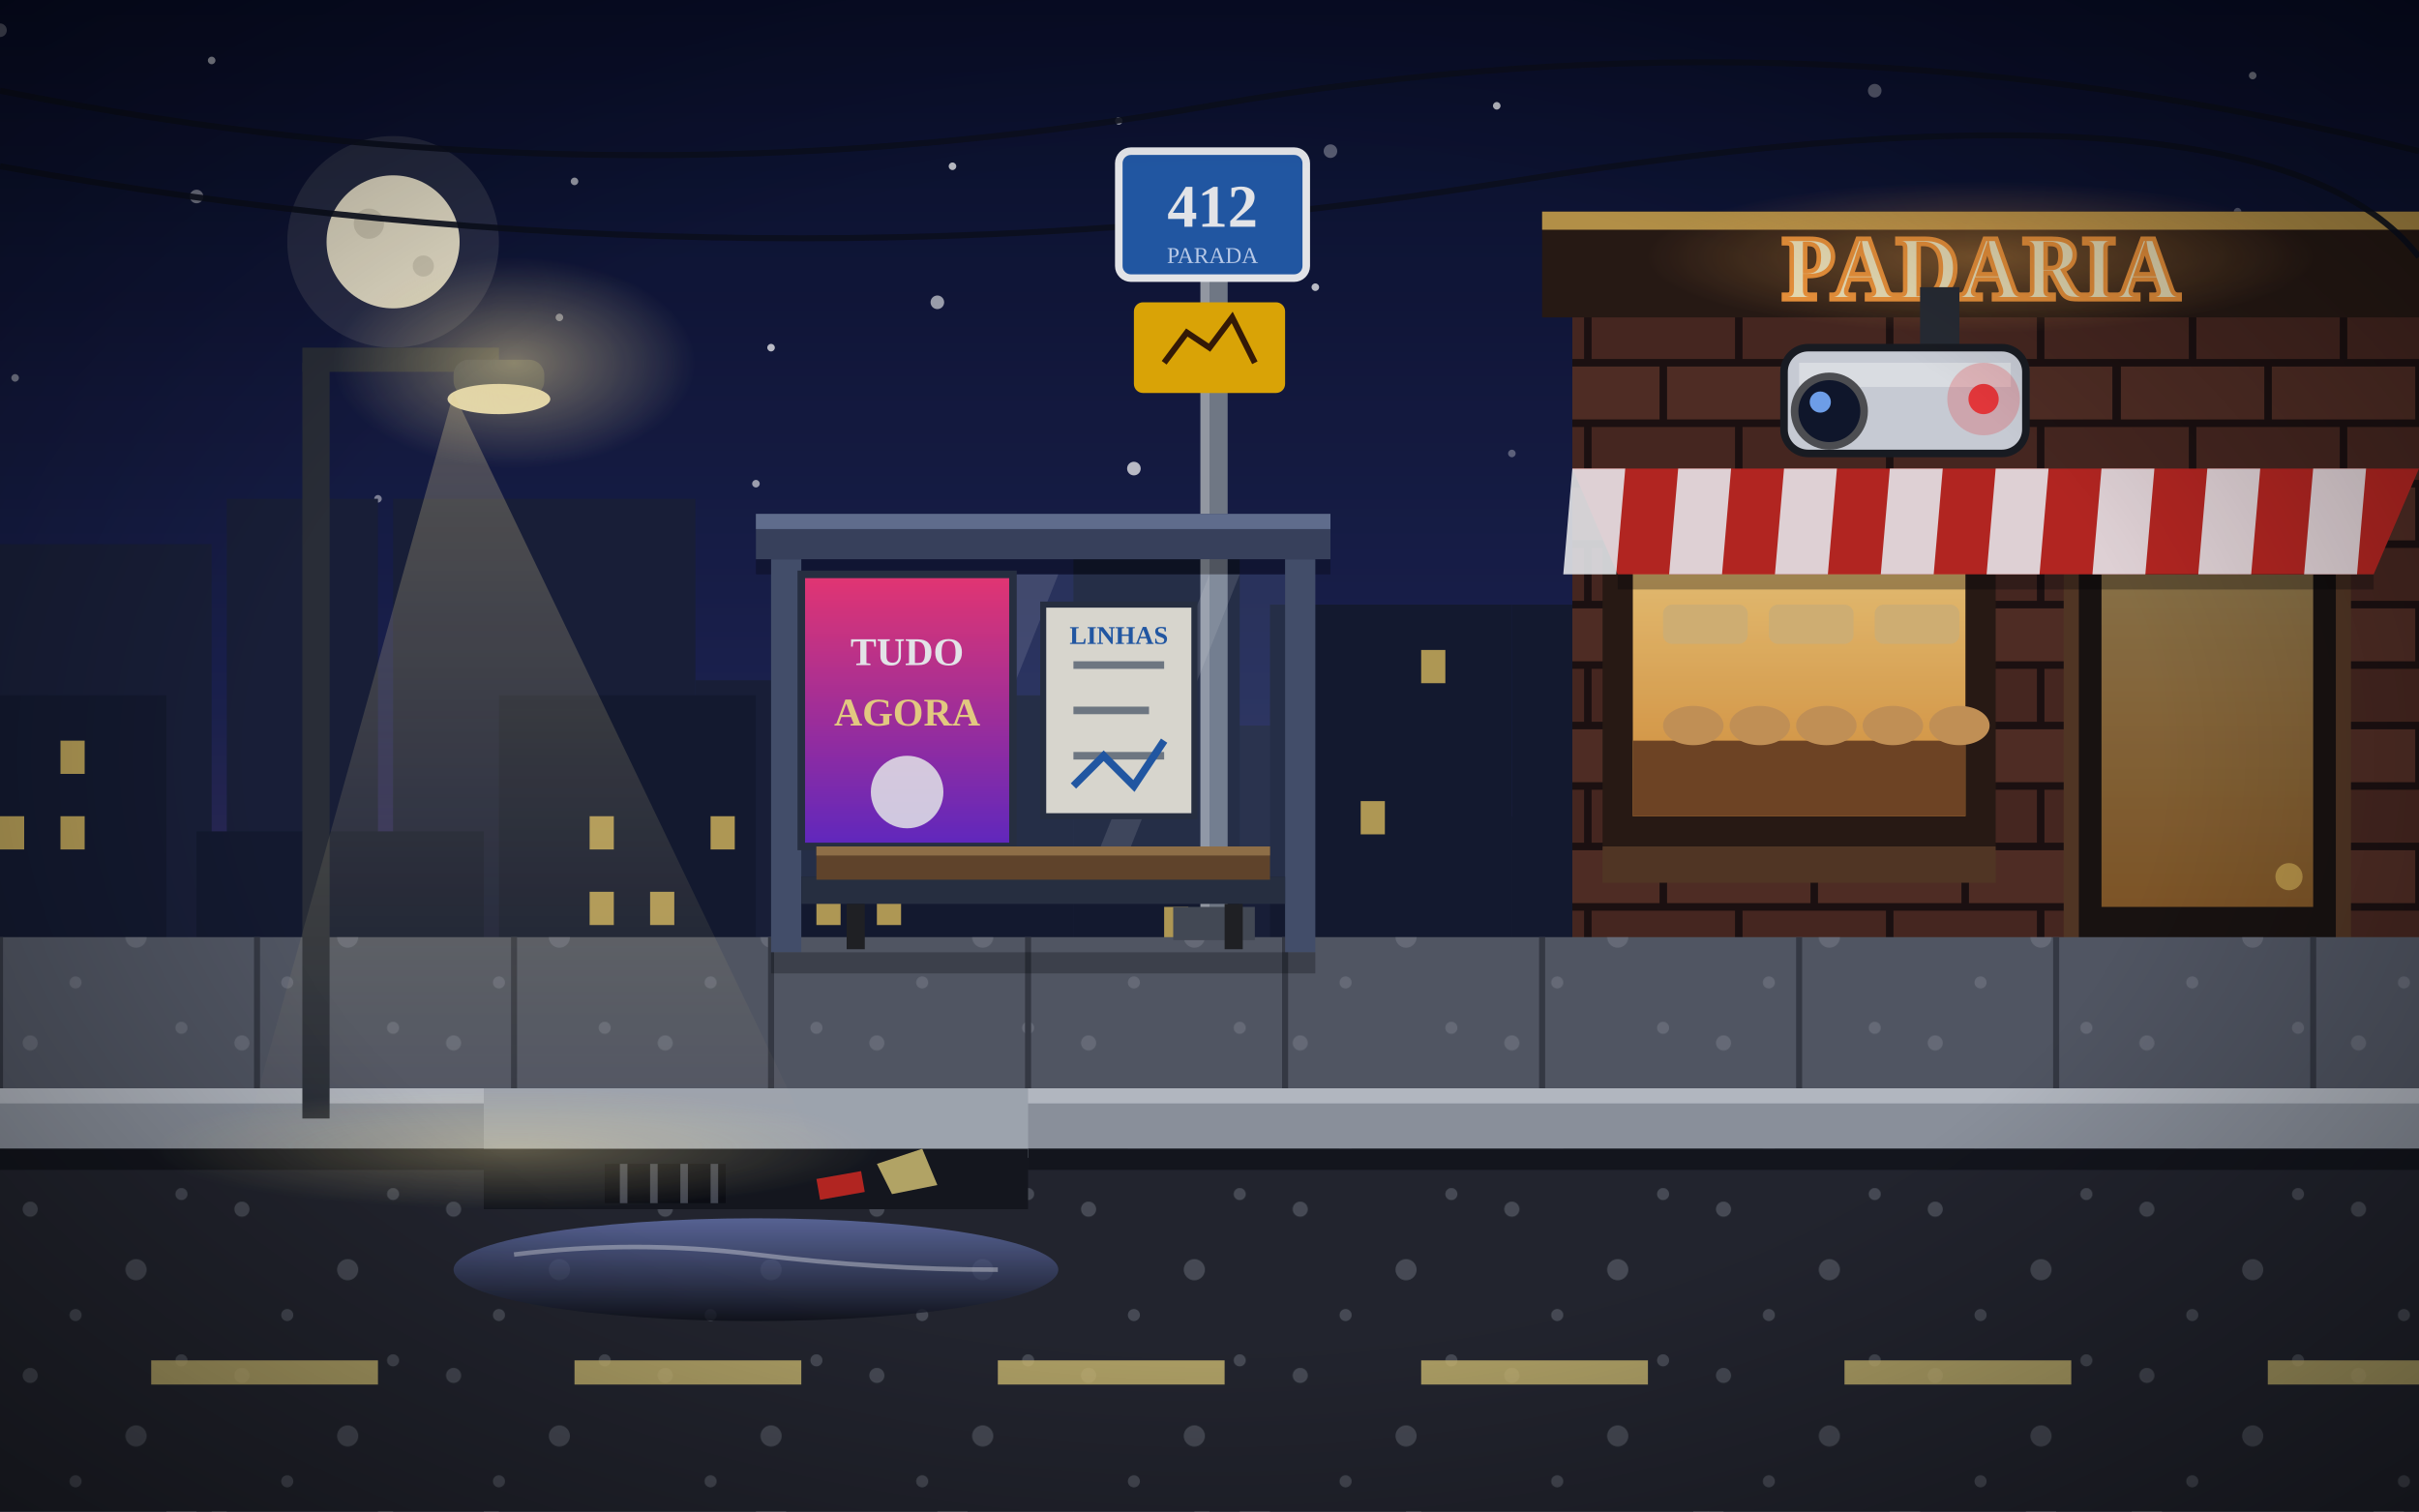
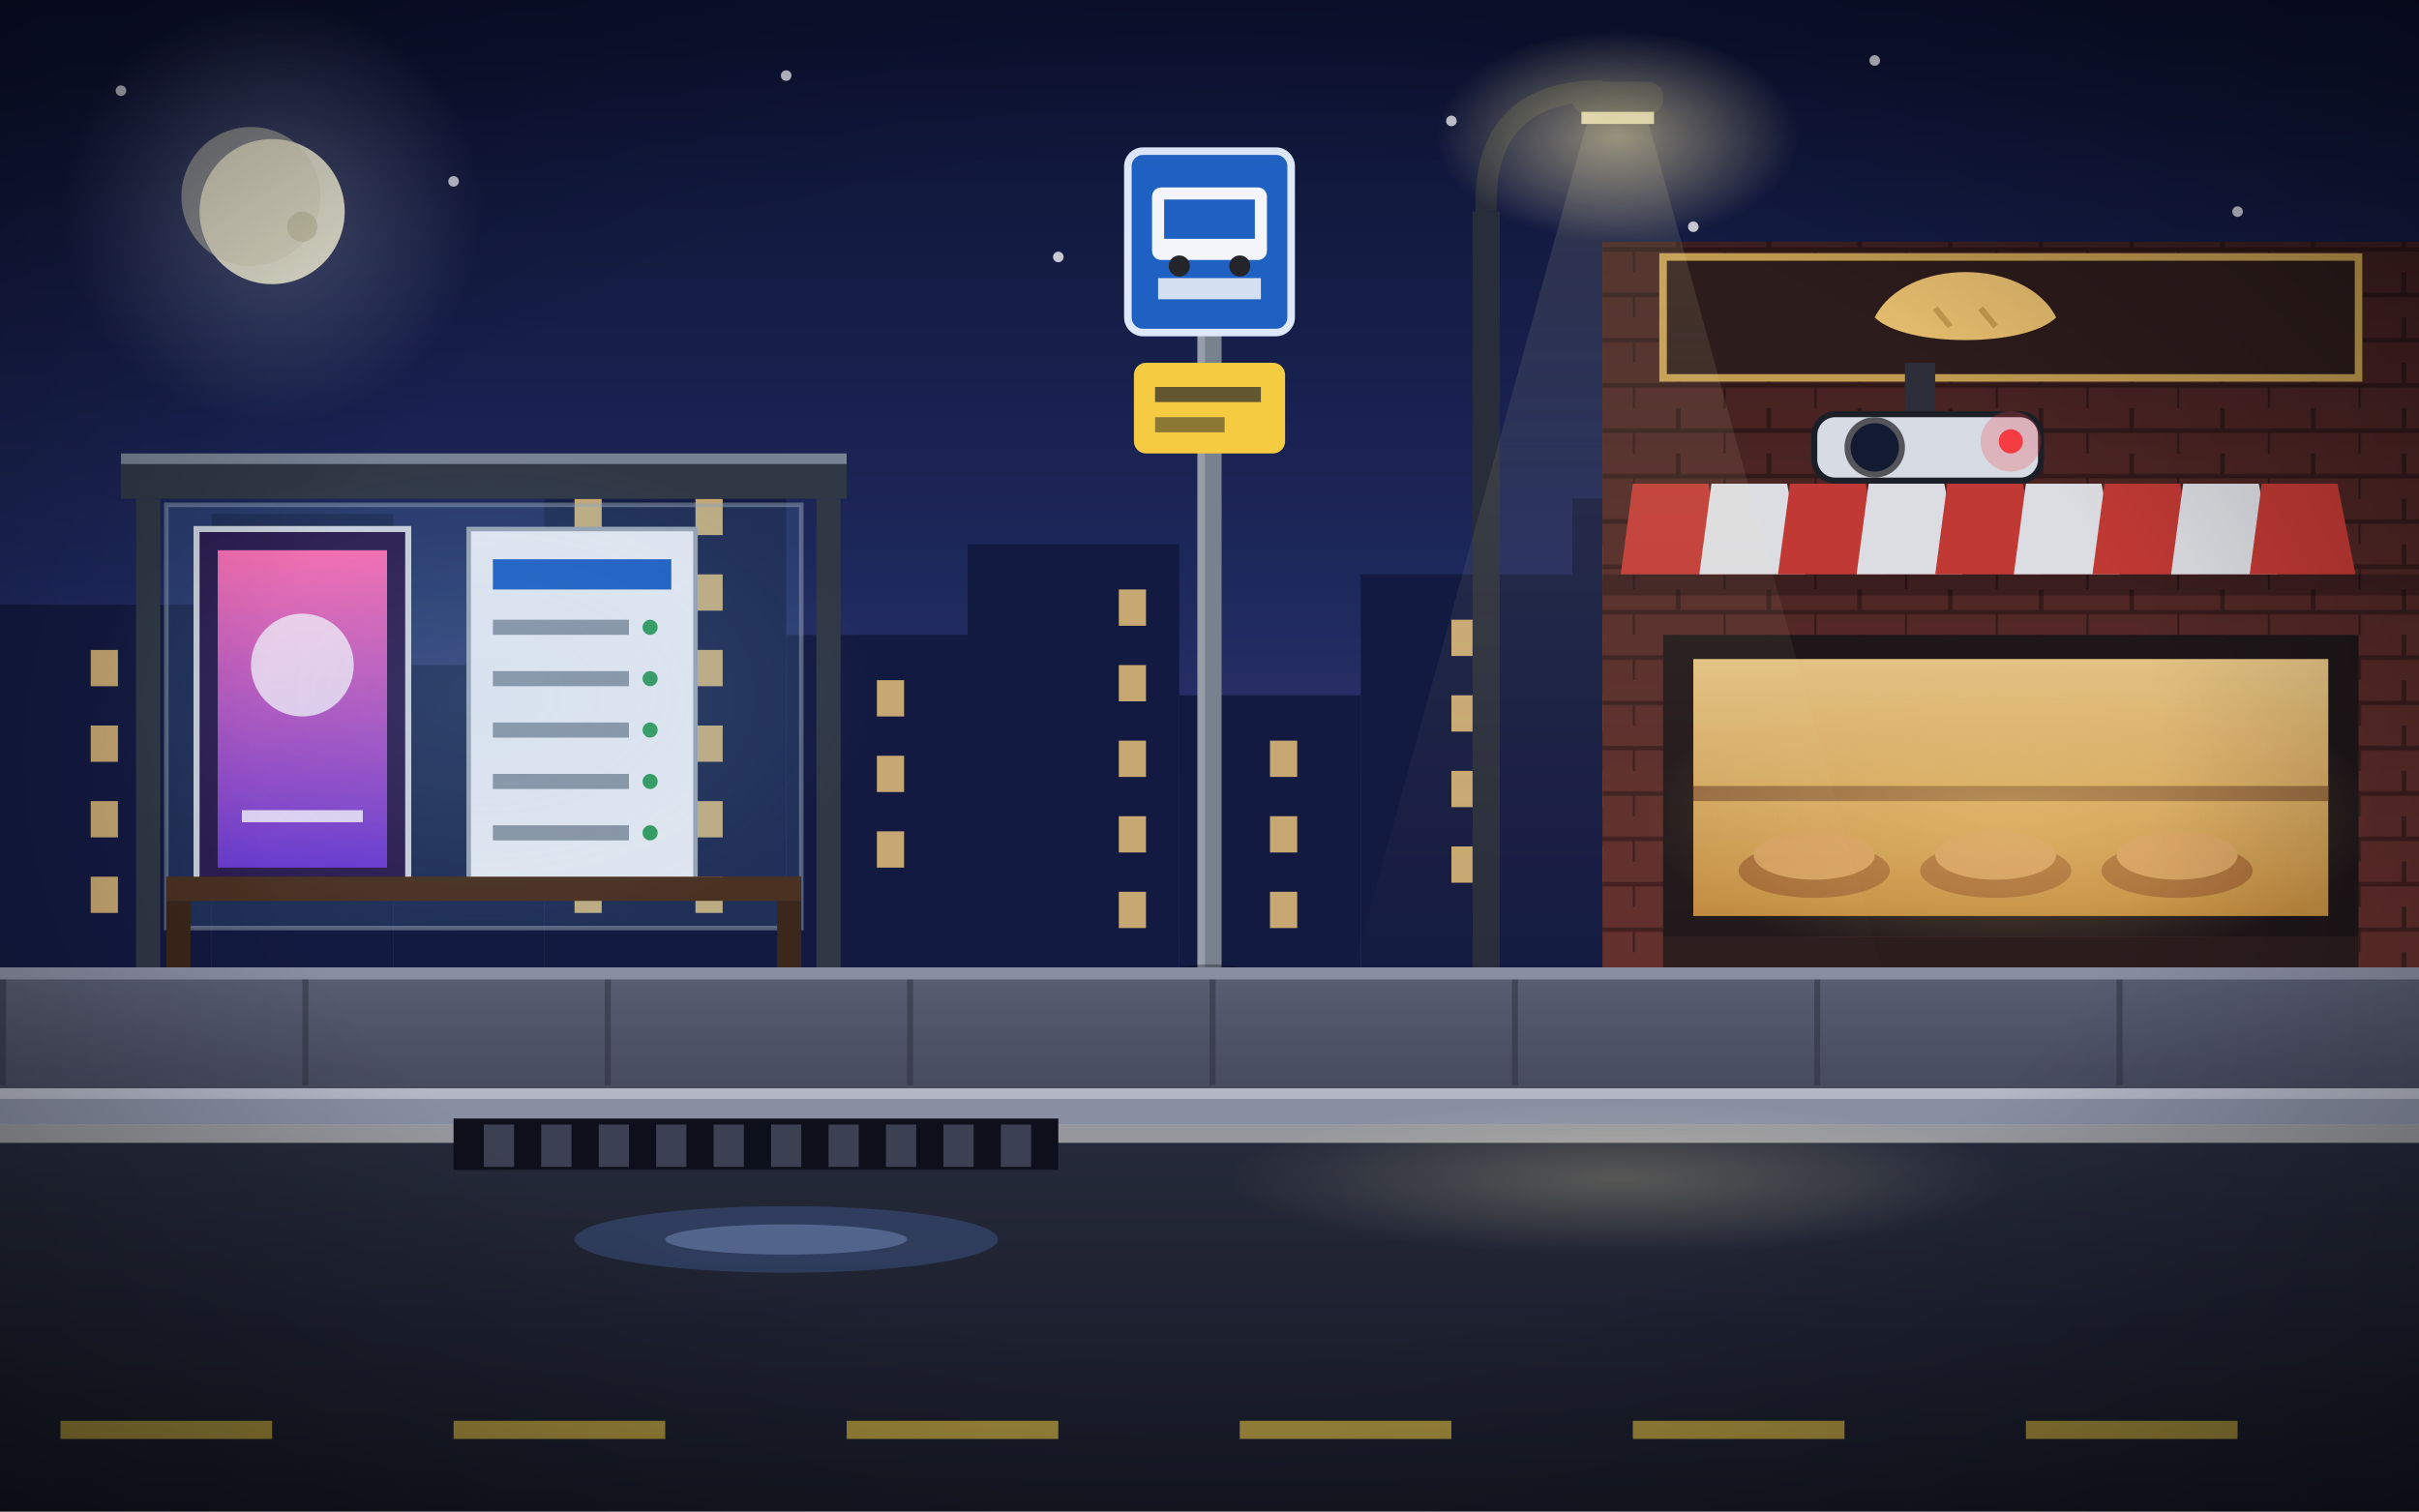
- <svg xmlns="http://www.w3.org/2000/svg" viewBox="0 0 160 100" preserveAspectRatio="xMidYMid slice" width="100%" height="100%">
+ <svg xmlns="http://www.w3.org/2000/svg" viewBox="0 0 160 100" preserveAspectRatio="xMidYMid slice" width="1920" height="1200">
  <defs>
-     <radialGradient id="vgl8" cx="0.5" cy="0.5" r="0.78">
+     <linearGradient id="pon1" x1="0" y1="0" x2="0" y2="1">
+       <stop offset="0" stop-color="#080d28" stop-opacity="1" />
+       <stop offset="0.6" stop-color="#1b2557" stop-opacity="1" />
+       <stop offset="1" stop-color="#3a3c78" stop-opacity="1" />
+     </linearGradient>
+     <radialGradient id="pon2" cx="0.5" cy="0.5" r="0.5">
+       <stop offset="0" stop-color="#dfe8ff" stop-opacity="0.3" />
+       <stop offset="1" stop-color="#dfe8ff" stop-opacity="0" />
+     </radialGradient>
+     <pattern id="pon3" width="6" height="3" patternUnits="userSpaceOnUse">
+       <rect width="6" height="3" fill="#6b2f26" />
+       <path d="M0 1.5H6M3 0V1.5M0 1.5V3" stroke="#3d1a14" stroke-width=".3" />
+     </pattern>
+     <linearGradient id="pon4" x1="0" y1="0" x2="0" y2="1">
+       <stop offset="0" stop-color="#000" stop-opacity="0.4" />
+       <stop offset="1" stop-color="#000" stop-opacity="0" />
+     </linearGradient>
+     <linearGradient id="pon5" x1="0" y1="0" x2="0" y2="1">
+       <stop offset="0" stop-color="#ffd98a" stop-opacity="1" />
+       <stop offset="1" stop-color="#d89a3c" stop-opacity="1" />
+     </linearGradient>
+     <radialGradient id="pon6" cx="0.5" cy="0.5" r="0.5">
+       <stop offset="0" stop-color="#ffd27a" stop-opacity="0.4" />
+       <stop offset="1" stop-color="#ffd27a" stop-opacity="0" />
+     </radialGradient>
+     <linearGradient id="pon7" x1="0" y1="0" x2="0" y2="1">
+       <stop offset="0" stop-color="#ff6fb0" stop-opacity="1" />
+       <stop offset="1" stop-color="#6a3ad0" stop-opacity="1" />
+     </linearGradient>
+     <radialGradient id="pon8" cx="0.5" cy="0.5" r="0.5">
+       <stop offset="0" stop-color="#a8d8ff" stop-opacity="0.12" />
+       <stop offset="1" stop-color="#a8d8ff" stop-opacity="0" />
+     </radialGradient>
+     <radialGradient id="pon9" cx="0.5" cy="0.5" r="0.5">
+       <stop offset="0" stop-color="#fff0b0" stop-opacity="0.6" />
+       <stop offset="1" stop-color="#fff0b0" stop-opacity="0" />
+     </radialGradient>
+     <linearGradient id="pon10" x1="0" y1="0" x2="0" y2="1">
+       <stop offset="0" stop-color="#fff0b0" stop-opacity="0.14" />
+       <stop offset="1" stop-color="#fff0b0" stop-opacity="0" />
+     </linearGradient>
+     <linearGradient id="pon11" x1="0" y1="0" x2="0" y2="1">
+       <stop offset="0" stop-color="#5b6070" stop-opacity="1" />
+       <stop offset="1" stop-color="#464a5a" stop-opacity="1" />
+     </linearGradient>
+     <linearGradient id="pon12" x1="0" y1="0" x2="0" y2="1">
+       <stop offset="0" stop-color="#232733" stop-opacity="1" />
+       <stop offset="1" stop-color="#12141c" stop-opacity="1" />
+     </linearGradient>
+     <radialGradient id="pon13" cx="0.5" cy="0.5" r="0.5">
+       <stop offset="0" stop-color="#fff0b0" stop-opacity="0.25" />
+       <stop offset="1" stop-color="#fff0b0" stop-opacity="0" />
+     </radialGradient>
+     <radialGradient id="pon14" cx="0.5" cy="0.5" r="0.78">
      <stop offset="0.5" stop-color="#000" stop-opacity="0" />
      <stop offset="1" stop-color="#000" stop-opacity="0.55" />
    </radialGradient>
-     <linearGradient id="skl8" x1="0" y1="0" x2="0" y2="1">
-       <stop offset="0" stop-color="#080d26" />
-       <stop offset="0.6" stop-color="#1c2250" />
-       <stop offset="1" stop-color="#4a3a66" />
-     </linearGradient>
-     <pattern id="brpl8" width="10" height="8" patternUnits="userSpaceOnUse">
-       <rect width="10" height="8" fill="#241410" />
-       <rect x=".25" y=".25" width="9.5" height="3.5" fill="#6a3a2a" />
-       <rect x="-4.75" y="4.25" width="9.5" height="3.5" fill="#5e3224" />
-       <rect x="5.25" y="4.25" width="9.5" height="3.5" fill="#5e3224" />
-     </pattern>
-     <pattern id="spl8" width="14" height="11" patternUnits="userSpaceOnUse">
-       <circle cx="2" cy="3" r=".5" fill="#9aa0aa" opacity="0.35" />
-       <circle cx="9" cy="7" r=".7" fill="#9aa0aa" opacity="0.35" />
-       <circle cx="12" cy="2" r=".4" fill="#9aa0aa" opacity="0.35" />
-       <circle cx="5" cy="10" r=".4" fill="#9aa0aa" opacity="0.35" />
-     </pattern>
-     <linearGradient id="vdl8" x1="0" y1="0" x2="0" y2="1">
-       <stop offset="0" stop-color="#ffd27a" />
-       <stop offset="1" stop-color="#e89a3a" />
-     </linearGradient>
-     <radialGradient id="ndl8" cx="0.5" cy="0.5" r="0.5">
-       <stop offset="0" stop-color="#ffb050" stop-opacity="0.45" />
-       <stop offset="1" stop-color="#ffb050" stop-opacity="0" />
-     </radialGradient>
-     <radialGradient id="lgl8" cx="0.5" cy="0.5" r="0.5">
-       <stop offset="0" stop-color="#ffe9a0" stop-opacity="0.5" />
-       <stop offset="1" stop-color="#ffe9a0" stop-opacity="0" />
-     </radialGradient>
-     <linearGradient id="lcl8" x1="0" y1="0" x2="0" y2="1">
-       <stop offset="0" stop-color="#ffe9a0" stop-opacity="0.3" />
-       <stop offset="1" stop-color="#ffe9a0" stop-opacity="0" />
-     </linearGradient>
-     <linearGradient id="adl8" x1="0" y1="0" x2="0" y2="1">
-       <stop offset="0" stop-color="#ff3a7a" />
-       <stop offset="1" stop-color="#6a2ad0" />
-     </linearGradient>
-     <linearGradient id="pdl8" x1="0" y1="0" x2="0" y2="1">
-       <stop offset="0" stop-color="#7a8ad0" stop-opacity="0.7" />
-       <stop offset="1" stop-color="#0c0e14" stop-opacity="0.8" />
-     </linearGradient>
  </defs>
-   <rect x="0" y="0" width="160" height="76" fill="url(#skl8)" />
-   <circle cx="0" cy="2" r="0.45" fill="#fff" opacity="0.35" />
-   <circle cx="37" cy="21" r="0.25" fill="#fff" opacity="0.5" />
-   <circle cx="74" cy="8" r="0.25" fill="#fff" opacity="0.65" />
-   <circle cx="111" cy="27" r="0.45" fill="#fff" opacity="0.8" />
-   <circle cx="148" cy="14" r="0.25" fill="#fff" opacity="0.35" />
-   <circle cx="25" cy="33" r="0.25" fill="#fff" opacity="0.5" />
-   <circle cx="62" cy="20" r="0.45" fill="#fff" opacity="0.65" />
-   <circle cx="99" cy="7" r="0.25" fill="#fff" opacity="0.8" />
-   <circle cx="136" cy="26" r="0.25" fill="#fff" opacity="0.35" />
-   <circle cx="13" cy="13" r="0.45" fill="#fff" opacity="0.5" />
-   <circle cx="50" cy="32" r="0.25" fill="#fff" opacity="0.65" />
-   <circle cx="87" cy="19" r="0.25" fill="#fff" opacity="0.8" />
-   <circle cx="124" cy="6" r="0.45" fill="#fff" opacity="0.35" />
-   <circle cx="1" cy="25" r="0.25" fill="#fff" opacity="0.5" />
-   <circle cx="38" cy="12" r="0.25" fill="#fff" opacity="0.65" />
-   <circle cx="75" cy="31" r="0.45" fill="#fff" opacity="0.8" />
-   <circle cx="112" cy="18" r="0.25" fill="#fff" opacity="0.35" />
-   <circle cx="149" cy="5" r="0.25" fill="#fff" opacity="0.5" />
-   <circle cx="26" cy="24" r="0.45" fill="#fff" opacity="0.65" />
-   <circle cx="63" cy="11" r="0.25" fill="#fff" opacity="0.8" />
-   <circle cx="100" cy="30" r="0.25" fill="#fff" opacity="0.35" />
-   <circle cx="137" cy="17" r="0.45" fill="#fff" opacity="0.5" />
-   <circle cx="14" cy="4" r="0.25" fill="#fff" opacity="0.65" />
-   <circle cx="51" cy="23" r="0.25" fill="#fff" opacity="0.8" />
-   <circle cx="88" cy="10" r="0.45" fill="#fff" opacity="0.35" />
-   <circle cx="125" cy="29" r="0.25" fill="#fff" opacity="0.5" />
-   <circle cx="26" cy="16" r="7" fill="#fff6d8" opacity=".12" />
-   <circle cx="26" cy="16" r="4.4" fill="#fff6d8" />
-   <circle cx="24.4" cy="14.8" r="1" fill="#e5dcc0" />
-   <circle cx="28" cy="17.6" r=".7" fill="#e5dcc0" />
-   <rect x="-2" y="36" width="16" height="70" fill="#1a2038" />
-   <rect x="15" y="33" width="10" height="73" fill="#1a2038" />
-   <rect x="26" y="33" width="20" height="73" fill="#1a2038" />
-   <rect x="46" y="45" width="16" height="61" fill="#1a2038" />
-   <rect x="64" y="48" width="15" height="58" fill="#1a2038" />
-   <rect x="80" y="48" width="13" height="58" fill="#1a2038" />
-   <rect x="94" y="54" width="19" height="52" fill="#1a2038" />
-   <rect x="114" y="51" width="11" height="55" fill="#1a2038" />
-   <rect x="127" y="39" width="14" height="67" fill="#1a2038" />
-   <rect x="143" y="39" width="11" height="67" fill="#1a2038" />
-   <rect x="154" y="48" width="14" height="58" fill="#1a2038" />
-   <rect x="-2" y="46" width="13" height="64" fill="#141a2e" />
-   <rect x="4" y="49" width="1.6" height="2.2" fill="#ffd866" opacity=".75" />
-   <rect x="0" y="54" width="1.6" height="2.2" fill="#ffd866" opacity=".75" />
-   <rect x="4" y="54" width="1.6" height="2.2" fill="#ffd866" opacity=".75" />
-   <rect x="0" y="64" width="1.6" height="2.2" fill="#ffd866" opacity=".75" />
-   <rect x="13" y="55" width="19" height="55" fill="#141a2e" />
-   <rect x="15" y="63" width="1.6" height="2.2" fill="#ffd866" opacity=".75" />
-   <rect x="23" y="63" width="1.6" height="2.2" fill="#ffd866" opacity=".75" />
-   <rect x="33" y="46" width="17" height="64" fill="#141a2e" />
-   <rect x="39" y="54" width="1.6" height="2.2" fill="#ffd866" opacity=".75" />
-   <rect x="47" y="54" width="1.6" height="2.2" fill="#ffd866" opacity=".75" />
-   <rect x="39" y="59" width="1.6" height="2.2" fill="#ffd866" opacity=".75" />
-   <rect x="43" y="59" width="1.6" height="2.2" fill="#ffd866" opacity=".75" />
-   <rect x="47" y="64" width="1.6" height="2.2" fill="#ffd866" opacity=".75" />
-   <rect x="52" y="46" width="19" height="64" fill="#141a2e" />
-   <rect x="54" y="49" width="1.6" height="2.2" fill="#ffd866" opacity=".75" />
-   <rect x="58" y="49" width="1.6" height="2.2" fill="#ffd866" opacity=".75" />
-   <rect x="62" y="49" width="1.6" height="2.2" fill="#ffd866" opacity=".75" />
-   <rect x="58" y="54" width="1.6" height="2.2" fill="#ffd866" opacity=".75" />
-   <rect x="62" y="54" width="1.6" height="2.2" fill="#ffd866" opacity=".75" />
-   <rect x="54" y="59" width="1.6" height="2.2" fill="#ffd866" opacity=".75" />
-   <rect x="58" y="59" width="1.6" height="2.2" fill="#ffd866" opacity=".75" />
-   <rect x="62" y="64" width="1.6" height="2.2" fill="#ffd866" opacity=".75" />
-   <rect x="71" y="37" width="11" height="73" fill="#141a2e" />
-   <rect x="73" y="40" width="1.6" height="2.2" fill="#ffd866" opacity=".75" />
-   <rect x="77" y="50" width="1.6" height="2.2" fill="#ffd866" opacity=".75" />
-   <rect x="77" y="60" width="1.6" height="2.2" fill="#ffd866" opacity=".75" />
-   <rect x="84" y="40" width="16" height="70" fill="#141a2e" />
-   <rect x="94" y="43" width="1.6" height="2.2" fill="#ffd866" opacity=".75" />
-   <rect x="90" y="53" width="1.6" height="2.2" fill="#ffd866" opacity=".75" />
-   <rect x="100" y="40" width="12" height="70" fill="#141a2e" />
-   <rect x="106" y="58" width="1.6" height="2.2" fill="#ffd866" opacity=".75" />
-   <rect x="102" y="63" width="1.6" height="2.2" fill="#ffd866" opacity=".75" />
-   <rect x="106" y="63" width="1.6" height="2.2" fill="#ffd866" opacity=".75" />
-   <rect x="113" y="40" width="21" height="70" fill="#141a2e" />
-   <rect x="123" y="43" width="1.6" height="2.2" fill="#ffd866" opacity=".75" />
-   <rect x="115" y="48" width="1.6" height="2.2" fill="#ffd866" opacity=".75" />
-   <rect x="131" y="48" width="1.6" height="2.2" fill="#ffd866" opacity=".75" />
-   <rect x="131" y="53" width="1.6" height="2.2" fill="#ffd866" opacity=".75" />
-   <rect x="119" y="58" width="1.6" height="2.2" fill="#ffd866" opacity=".75" />
-   <rect x="127" y="58" width="1.6" height="2.2" fill="#ffd866" opacity=".75" />
-   <rect x="136" y="43" width="21" height="67" fill="#141a2e" />
-   <rect x="146" y="51" width="1.6" height="2.2" fill="#ffd866" opacity=".75" />
-   <rect x="138" y="56" width="1.6" height="2.2" fill="#ffd866" opacity=".75" />
-   <rect x="154" y="56" width="1.6" height="2.2" fill="#ffd866" opacity=".75" />
-   <rect x="154" y="61" width="1.6" height="2.2" fill="#ffd866" opacity=".75" />
-   <rect x="142" y="66" width="1.6" height="2.2" fill="#ffd866" opacity=".75" />
-   <rect x="150" y="66" width="1.6" height="2.2" fill="#ffd866" opacity=".75" />
-   <rect x="159" y="40" width="10" height="70" fill="#141a2e" />
-   <rect x="165" y="48" width="1.6" height="2.2" fill="#ffd866" opacity=".75" />
-   <rect x="161" y="53" width="1.6" height="2.2" fill="#ffd866" opacity=".75" />
-   <rect x="165" y="53" width="1.6" height="2.2" fill="#ffd866" opacity=".75" />
-   <rect x="161" y="58" width="1.6" height="2.2" fill="#ffd866" opacity=".75" />
-   <rect x="165" y="63" width="1.6" height="2.2" fill="#ffd866" opacity=".75" />
-   <rect x="104" y="20" width="56" height="54" fill="url(#brpl8)" />
-   <rect x="104" y="20" width="56" height="54" fill="#000" opacity=".18" />
-   <rect x="102" y="14" width="58" height="7" fill="#2a1a10" />
-   <rect x="102" y="14" width="58" height="1.2" fill="#c9a04a" />
-   <ellipse cx="131" cy="17" rx="22" ry="5" fill="url(#ndl8)" />
-   <text x="131" y="19.8" font-size="5.6" text-anchor="middle" font-weight="900" fill="#fff0c0" font-family="Georgia,serif" stroke="#ff9d3a" stroke-width=".3">PADARIA</text>
-   <g transform="translate(118 22) scale(1)">
-     <rect x="9" y="-3" width="2.6" height="5" fill="#2a2d33" />
-     <rect x="0" y="1" width="16" height="7" rx="1.6" fill="#dfe3e8" stroke="#1a1c20" stroke-width=".5" />
-     <rect x="1" y="2" width="14" height="1.6" fill="#fff" opacity=".7" />
-     <circle cx="3" cy="5.2" r="2.3" fill="#10172a" stroke="#555" stroke-width=".5" />
-     <circle cx="2.4" cy="4.6" r=".7" fill="#7ab0ff" />
-     <circle cx="13.2" cy="4.4" r="1" fill="#ff3b3b" />
-     <circle cx="13.2" cy="4.4" r="2.4" fill="#ff3b3b" opacity=".25" />
-   </g>
-   <rect x="106" y="35" width="26" height="21" fill="#2b1a10" />
-   <rect x="108" y="37" width="22" height="17" fill="url(#vdl8)" />
-   <rect x="108" y="49" width="22" height="5" fill="#7a4a22" />
-   <ellipse cx="112" cy="48" rx="2" ry="1.3" fill="#d9a05a" />
-   <ellipse cx="116.4" cy="48" rx="2" ry="1.3" fill="#d9a05a" />
-   <ellipse cx="120.8" cy="48" rx="2" ry="1.3" fill="#d9a05a" />
-   <ellipse cx="125.2" cy="48" rx="2" ry="1.3" fill="#d9a05a" />
-   <ellipse cx="129.6" cy="48" rx="2" ry="1.3" fill="#d9a05a" />
-   <rect x="110" y="40" width="5.6" height="2.6" rx=".6" fill="#e8c27a" />
-   <rect x="117" y="40" width="5.6" height="2.6" rx=".6" fill="#e8c27a" />
-   <rect x="124" y="40" width="5.6" height="2.6" rx=".6" fill="#e8c27a" />
-   <rect x="106" y="56" width="26" height="2.4" fill="#5a3a22" />
-   <rect x="137" y="36" width="18" height="38" fill="#1a120c" />
-   <rect x="139" y="38" width="14" height="22" fill="url(#vdl8)" opacity=".55" />
-   <circle cx="151.4" cy="58" r=".9" fill="#c9a04a" />
-   <rect x="137" y="36" width="18" height="38" fill="none" stroke="#5a3a22" stroke-width="1" />
-   <path d="M104 31H160L157 38H107Z" fill="#c8281f" />
-   <path d="M104 31h3.5l-.6 7h-3.5z" fill="#fff" opacity=".9" />
-   <path d="M111 31h3.5l-.6 7h-3.5z" fill="#fff" opacity=".9" />
-   <path d="M118 31h3.5l-.6 7h-3.5z" fill="#fff" opacity=".9" />
-   <path d="M125 31h3.5l-.6 7h-3.5z" fill="#fff" opacity=".9" />
-   <path d="M132 31h3.5l-.6 7h-3.5z" fill="#fff" opacity=".9" />
-   <path d="M139 31h3.5l-.6 7h-3.5z" fill="#fff" opacity=".9" />
-   <path d="M146 31h3.5l-.6 7h-3.5z" fill="#fff" opacity=".9" />
-   <path d="M153 31h3.5l-.6 7h-3.5z" fill="#fff" opacity=".9" />
-   <rect x="107" y="38" width="50" height="1" fill="#000" opacity=".3" />
-   <rect x="104" y="72" width="56" height="4" fill="#6a6f76" />
-   <path d="M0 6Q40 14 80 7T160 10M0 11Q50 20 100 12T160 17" stroke="#0b0e1a" stroke-width=".4" fill="none" opacity=".9" />
-   <rect x="0" y="62" width="160" height="12" fill="#5a5e68" />
-   <rect x="0" y="62" width="160" height="12" fill="url(#spl8)" />
-   <path d="M0 62V74" stroke="#3a3d45" stroke-width=".4" />
-   <path d="M17 62V74" stroke="#3a3d45" stroke-width=".4" />
-   <path d="M34 62V74" stroke="#3a3d45" stroke-width=".4" />
-   <path d="M51 62V74" stroke="#3a3d45" stroke-width=".4" />
-   <path d="M68 62V74" stroke="#3a3d45" stroke-width=".4" />
-   <path d="M85 62V74" stroke="#3a3d45" stroke-width=".4" />
-   <path d="M102 62V74" stroke="#3a3d45" stroke-width=".4" />
-   <path d="M119 62V74" stroke="#3a3d45" stroke-width=".4" />
-   <path d="M136 62V74" stroke="#3a3d45" stroke-width=".4" />
-   <path d="M153 62V74" stroke="#3a3d45" stroke-width=".4" />
-   <rect x="0" y="72" width="160" height="4.6" fill="#9aa0a8" />
-   <rect x="0" y="72" width="160" height="1" fill="#c8ccd2" />
-   <rect x="0" y="76" width="160" height="24" fill="#25272d" />
-   <rect x="0" y="76" width="160" height="24" fill="url(#spl8)" />
-   <rect x="0" y="76" width="160" height="1.4" fill="#14161a" />
-   <rect x="10" y="90" width="15" height="1.6" fill="#e8d27a" opacity=".8" />
-   <rect x="38" y="90" width="15" height="1.6" fill="#e8d27a" opacity=".8" />
-   <rect x="66" y="90" width="15" height="1.6" fill="#e8d27a" opacity=".8" />
-   <rect x="94" y="90" width="15" height="1.6" fill="#e8d27a" opacity=".8" />
-   <rect x="122" y="90" width="15" height="1.6" fill="#e8d27a" opacity=".8" />
-   <rect x="150" y="90" width="15" height="1.6" fill="#e8d27a" opacity=".8" />
-   <rect x="32" y="72" width="36" height="4.6" fill="#b0b6bd" />
-   <rect x="32" y="76" width="36" height="4" fill="#15171b" />
-   <ellipse cx="50" cy="84" rx="20" ry="3.4" fill="url(#pdl8)" />
-   <path d="M34 83Q42 82 50 83T66 84" stroke="#fff" stroke-width=".3" opacity=".4" fill="none" />
-   <rect x="40" y="77" width="8" height="2.6" fill="#0c0d10" />
-   <rect x="41" y="77" width="0.5" height="2.6" fill="#4a4d55" />
-   <rect x="43" y="77" width="0.5" height="2.6" fill="#4a4d55" />
-   <rect x="45" y="77" width="0.5" height="2.6" fill="#4a4d55" />
-   <rect x="47" y="77" width="0.5" height="2.6" fill="#4a4d55" />
-   <path d="M58 77l3-1 1 2.4-3 .6z" fill="#e8d27a" opacity=".85" />
-   <rect x="54" y="78" width="3" height="1.4" fill="#c8281f" transform="rotate(-10 54 78)" />
-   <rect x="79.4" y="14" width="1.8" height="48" fill="#7d858f" />
-   <rect x="79.4" y="14" width="0.6" height="48" fill="#fff" opacity=".3" />
-   <rect x="77.6" y="60" width="5.4" height="2.2" fill="#4a4f58" />
-   <rect x="74" y="10" width="12.4" height="8.4" fill="#245fb0" stroke="#fff" stroke-width=".5" rx=".8" />
-   <text x="80.2" y="15" font-size="4" text-anchor="middle" fill="#fff" font-weight="900">412</text>
-   <text x="80.2" y="17.4" font-size="1.5" text-anchor="middle" fill="#cfe2ff">PARADA</text>
-   <rect x="75" y="20" width="10" height="6" fill="#f5b700" rx=".6" />
-   <path d="M77 24l1.5-2 1.5 1 1.5-2 1.5 3" stroke="#3a1a00" stroke-width=".4" fill="none" />
-   <rect x="50" y="34" width="38" height="3" fill="#3d4660" />
-   <rect x="50" y="34" width="38" height="1" fill="#6a7898" />
-   <rect x="50" y="37" width="38" height="1" fill="#000" opacity=".3" />
-   <rect x="51" y="37" width="2" height="26" fill="#4a5570" />
-   <rect x="85" y="37" width="2" height="26" fill="#4a5570" />
-   <rect x="53" y="38" width="32" height="20" fill="#9ab4e0" opacity=".16" />
-   <path d="M56 58L64 38H70L62 58ZM72 58L80 38H82L74 58Z" fill="#fff" opacity=".13" />
-   <rect x="53" y="38" width="14" height="18" fill="url(#adl8)" />
-   <rect x="53" y="38" width="14" height="18" fill="none" stroke="#2a3242" stroke-width=".5" />
-   <text x="60" y="44" font-size="2.6" fill="#fff" text-anchor="middle" font-weight="900">TUDO</text>
-   <text x="60" y="48" font-size="2.6" fill="#ffe08a" text-anchor="middle" font-weight="900">AGORA</text>
-   <circle cx="60" cy="52.4" r="2.4" fill="#fff" opacity=".85" />
-   <rect x="69" y="40" width="10" height="14" fill="#f2efe2" stroke="#2a3242" stroke-width=".4" />
-   <path d="M71 44H77M71 47H76M71 50H77" stroke="#7a838b" stroke-width=".5" />
-   <path d="M71 52L73 50 75 52 77 49" stroke="#245fb0" stroke-width=".5" fill="none" />
-   <text x="74" y="42.6" font-size="1.7" fill="#245fb0" text-anchor="middle" font-weight="700">LINHAS</text>
-   <rect x="53" y="58" width="32" height="1.8" fill="#2a3242" />
-   <rect x="54" y="56" width="30" height="2.2" fill="#6a4a2a" />
-   <rect x="54" y="56" width="30" height="0.6" fill="#a07a4a" />
-   <rect x="56" y="59.8" width="1.2" height="3" fill="#222" />
-   <rect x="81" y="59.8" width="1.2" height="3" fill="#222" />
-   <rect x="51" y="63" width="36" height="1.4" fill="#000" opacity=".25" />
-   <ellipse cx="52" cy="58.6" rx="3" ry="1.4" fill="#3d6a4a" opacity=".0" />
-   <rect x="20" y="24" width="1.8" height="50" fill="#2d3138" />
-   <rect x="20" y="23" width="13" height="1.6" fill="#2d3138" />
-   <rect x="30" y="23.8" width="6" height="2.4" fill="#3a3f48" rx="1" />
-   <ellipse cx="33" cy="26.4" rx="3.4" ry="1" fill="#fff2c0" />
-   <path d="M30 26L16 76H54Z" fill="url(#lcl8)" />
-   <ellipse cx="34" cy="24" rx="12" ry="7" fill="url(#lgl8)" />
-   <ellipse cx="34" cy="76" rx="24" ry="4" fill="url(#lgl8)" opacity=".7" />
-   <rect x="0" y="0" width="160" height="100" fill="#0a1030" opacity=".12" />
-   <rect width="160" height="100" fill="url(#vgl8)" />
+   <rect x="0" y="0" width="160" height="64" fill="url(#pon1)" />
+   <circle cx="8" cy="6" r="0.35" fill="#fff" opacity="0.8" />
+   <circle cx="30" cy="12" r="0.35" fill="#fff" opacity="0.8" />
+   <circle cx="52" cy="5" r="0.35" fill="#fff" opacity="0.8" />
+   <circle cx="96" cy="8" r="0.35" fill="#fff" opacity="0.8" />
+   <circle cx="124" cy="4" r="0.35" fill="#fff" opacity="0.8" />
+   <circle cx="148" cy="14" r="0.35" fill="#fff" opacity="0.8" />
+   <circle cx="70" cy="17" r="0.35" fill="#fff" opacity="0.8" />
+   <circle cx="112" cy="15" r="0.35" fill="#fff" opacity="0.8" />
+   <ellipse cx="18" cy="14" rx="14" ry="14" fill="url(#pon2)" />
+   <circle cx="18" cy="14" r="4.8" fill="#f4f1d8" />
+   <circle cx="16.6" cy="13" r="4.6" fill="#e5dfc0" opacity="0.5" />
+   <circle cx="20" cy="15" r="1" fill="#cbc59f" opacity="0.6" />
+   <rect x="0" y="40" width="14" height="24" fill="#10163a" />
+   <rect x="6" y="43" width="1.8" height="2.4" fill="#ffd27a" opacity="0.8" />
+   <rect x="6" y="48" width="1.8" height="2.4" fill="#ffd27a" opacity="0.8" />
+   <rect x="6" y="53" width="1.8" height="2.4" fill="#ffd27a" opacity="0.8" />
+   <rect x="6" y="58" width="1.8" height="2.4" fill="#ffd27a" opacity="0.8" />
+   <rect x="14" y="34" width="12" height="30" fill="#10163a" />
+   <rect x="20" y="37" width="1.8" height="2.4" fill="#ffd27a" opacity="0.8" />
+   <rect x="20" y="42" width="1.8" height="2.4" fill="#ffd27a" opacity="0.8" />
+   <rect x="20" y="47" width="1.8" height="2.4" fill="#ffd27a" opacity="0.8" />
+   <rect x="20" y="52" width="1.8" height="2.4" fill="#ffd27a" opacity="0.8" />
+   <rect x="20" y="57" width="1.8" height="2.4" fill="#ffd27a" opacity="0.8" />
+   <rect x="26" y="44" width="10" height="20" fill="#10163a" />
+   <rect x="32" y="47" width="1.8" height="2.4" fill="#ffd27a" opacity="0.8" />
+   <rect x="32" y="52" width="1.8" height="2.4" fill="#ffd27a" opacity="0.8" />
+   <rect x="32" y="57" width="1.8" height="2.4" fill="#ffd27a" opacity="0.8" />
+   <rect x="36" y="30" width="16" height="34" fill="#10163a" />
+   <rect x="38" y="33" width="1.8" height="2.4" fill="#ffd27a" opacity="0.8" />
+   <rect x="46" y="33" width="1.8" height="2.4" fill="#ffd27a" opacity="0.8" />
+   <rect x="38" y="38" width="1.8" height="2.4" fill="#ffd27a" opacity="0.8" />
+   <rect x="46" y="38" width="1.8" height="2.4" fill="#ffd27a" opacity="0.8" />
+   <rect x="38" y="43" width="1.8" height="2.4" fill="#ffd27a" opacity="0.8" />
+   <rect x="46" y="43" width="1.8" height="2.4" fill="#ffd27a" opacity="0.8" />
+   <rect x="38" y="48" width="1.8" height="2.4" fill="#ffd27a" opacity="0.8" />
+   <rect x="46" y="48" width="1.8" height="2.4" fill="#ffd27a" opacity="0.8" />
+   <rect x="38" y="53" width="1.8" height="2.4" fill="#ffd27a" opacity="0.8" />
+   <rect x="46" y="53" width="1.8" height="2.4" fill="#ffd27a" opacity="0.8" />
+   <rect x="38" y="58" width="1.8" height="2.4" fill="#ffd27a" opacity="0.8" />
+   <rect x="46" y="58" width="1.8" height="2.4" fill="#ffd27a" opacity="0.8" />
+   <rect x="52" y="42" width="12" height="22" fill="#10163a" />
+   <rect x="58" y="45" width="1.8" height="2.4" fill="#ffd27a" opacity="0.8" />
+   <rect x="58" y="50" width="1.8" height="2.4" fill="#ffd27a" opacity="0.8" />
+   <rect x="58" y="55" width="1.8" height="2.4" fill="#ffd27a" opacity="0.8" />
+   <rect x="64" y="36" width="14" height="28" fill="#10163a" />
+   <rect x="74" y="39" width="1.8" height="2.4" fill="#ffd27a" opacity="0.8" />
+   <rect x="74" y="44" width="1.8" height="2.4" fill="#ffd27a" opacity="0.8" />
+   <rect x="74" y="49" width="1.8" height="2.4" fill="#ffd27a" opacity="0.8" />
+   <rect x="74" y="54" width="1.8" height="2.4" fill="#ffd27a" opacity="0.8" />
+   <rect x="74" y="59" width="1.8" height="2.4" fill="#ffd27a" opacity="0.8" />
+   <rect x="78" y="46" width="12" height="18" fill="#10163a" />
+   <rect x="84" y="49" width="1.8" height="2.4" fill="#ffd27a" opacity="0.8" />
+   <rect x="84" y="54" width="1.8" height="2.4" fill="#ffd27a" opacity="0.8" />
+   <rect x="84" y="59" width="1.8" height="2.4" fill="#ffd27a" opacity="0.8" />
+   <rect x="90" y="38" width="14" height="26" fill="#10163a" />
+   <rect x="96" y="41" width="1.8" height="2.4" fill="#ffd27a" opacity="0.8" />
+   <rect x="96" y="46" width="1.8" height="2.4" fill="#ffd27a" opacity="0.8" />
+   <rect x="96" y="51" width="1.8" height="2.4" fill="#ffd27a" opacity="0.8" />
+   <rect x="96" y="56" width="1.8" height="2.4" fill="#ffd27a" opacity="0.8" />
+   <rect x="104" y="33" width="12" height="31" fill="#10163a" />
+   <rect x="106" y="36" width="1.8" height="2.4" fill="#ffd27a" opacity="0.8" />
+   <rect x="106" y="41" width="1.8" height="2.4" fill="#ffd27a" opacity="0.8" />
+   <rect x="106" y="46" width="1.8" height="2.4" fill="#ffd27a" opacity="0.8" />
+   <rect x="106" y="51" width="1.8" height="2.4" fill="#ffd27a" opacity="0.8" />
+   <rect x="106" y="56" width="1.8" height="2.4" fill="#ffd27a" opacity="0.8" />
+   <rect x="106" y="16" width="54" height="50" fill="#5a2a22" />
+   <rect x="106" y="16" width="54" height="50" fill="url(#pon3)" opacity="0.8" />
+   <rect x="106" y="16" width="54" height="50" fill="url(#pon4)" />
+   <rect x="110" y="17" width="46" height="8" fill="#2b1812" stroke="#c9a04a" stroke-width="0.5" />
+   <path d="M124 21c2-4 10-4 12 0c-2 2-10 2-12 0Z" fill="#f0c36a" />
+   <path d="M128 20.4l1 1.2M131 20.4l1 1.2" fill="none" opacity="0.5" stroke="#b0782a" stroke-width="0.4" />
+   <rect x="126" y="24" width="2" height="3.6" fill="#2a2d33" />
+   <rect x="120" y="27.4" width="15" height="4.4" fill="#dfe3e8" stroke="#1a1c20" stroke-width="0.4" rx="1.4" />
+   <circle cx="124" cy="29.6" r="1.8" fill="#10172a" stroke="#555" stroke-width="0.4" />
+   <circle cx="133" cy="29.2" r="0.8" fill="#ff3b3b" />
+   <circle cx="133" cy="29.2" r="2" fill="#ff3b3b" opacity="0.25" />
+   <path d="M108 32L113 32L114.2 38L107.2 38Z" fill="#c8372d" />
+   <path d="M113.2 32L118.2 32L119.4 38L112.4 38Z" fill="#e6e6e6" />
+   <path d="M118.4 32L123.4 32L124.6 38L117.6 38Z" fill="#c8372d" />
+   <path d="M123.6 32L128.6 32L129.8 38L122.8 38Z" fill="#e6e6e6" />
+   <path d="M128.8 32L133.8 32L135 38L128 38Z" fill="#c8372d" />
+   <path d="M134 32L139 32L140.2 38L133.2 38Z" fill="#e6e6e6" />
+   <path d="M139.2 32L144.2 32L145.4 38L138.4 38Z" fill="#c8372d" />
+   <path d="M144.4 32L149.4 32L150.6 38L143.6 38Z" fill="#e6e6e6" />
+   <path d="M149.6 32L154.6 32L155.8 38L148.8 38Z" fill="#c8372d" />
+   <rect x="106" y="38" width="54" height="1.4" fill="#000" opacity="0.3" />
+   <rect x="110" y="42" width="46" height="20" fill="#1c1210" />
+   <rect x="112" y="43.6" width="42" height="17" fill="url(#pon5)" opacity="0.92" />
+   <ellipse cx="120" cy="57.6" rx="5" ry="1.8" fill="#a8692e" />
+   <ellipse cx="120" cy="56.6" rx="4" ry="1.6" fill="#d9a05a" />
+   <ellipse cx="132" cy="57.6" rx="5" ry="1.8" fill="#a8692e" />
+   <ellipse cx="132" cy="56.6" rx="4" ry="1.6" fill="#d9a05a" />
+   <ellipse cx="144" cy="57.6" rx="5" ry="1.8" fill="#a8692e" />
+   <ellipse cx="144" cy="56.6" rx="4" ry="1.6" fill="#d9a05a" />
+   <rect x="112" y="52" width="42" height="1" fill="#7a4a28" opacity="0.7" />
+   <ellipse cx="133" cy="54" rx="24" ry="10" fill="url(#pon6)" />
+   <rect x="110" y="62" width="46" height="2.6" fill="#2a1a14" />
+   <rect x="79.2" y="22" width="1.6" height="42" fill="#7b848c" />
+   <rect x="79.2" y="22" width="0.5" height="42" fill="#fff" opacity="0.25" />
+   <rect x="74.6" y="10" width="10.8" height="12" fill="#1d62c4" stroke="#e8f1ff" stroke-width="0.5" rx="1" />
+   <rect x="76.2" y="12.4" width="7.6" height="4.8" fill="#fff" rx="0.6" />
+   <rect x="77" y="13.2" width="6" height="2.6" fill="#1d62c4" />
+   <circle cx="78" cy="17.6" r="0.7" fill="#222" />
+   <circle cx="82" cy="17.6" r="0.7" fill="#222" />
+   <rect x="76.6" y="18.4" width="6.8" height="1.4" fill="#fff" opacity="0.85" />
+   <rect x="75" y="24" width="10" height="6" fill="#ffd23a" rx="0.8" />
+   <rect x="76.4" y="25.6" width="7" height="1" fill="#222" opacity="0.7" />
+   <rect x="76.4" y="27.6" width="4.6" height="1" fill="#222" opacity="0.5" />
+   <ellipse cx="80" cy="64.6" rx="3" ry="0.8" fill="#000" opacity="0.3" />
+   <rect x="8" y="30" width="48" height="3" fill="#2f3640" />
+   <rect x="8" y="30" width="48" height="0.7" fill="#9aa7b4" opacity="0.7" />
+   <rect x="9" y="33" width="1.6" height="33" fill="#2f3640" />
+   <rect x="54" y="33" width="1.6" height="33" fill="#2f3640" />
+   <rect x="11" y="33.4" width="42" height="28" fill="#7fd0ff" opacity="0.13" />
+   <rect x="11" y="33.4" width="42" height="28" fill="none" opacity="0.5" stroke="#9aa7b4" stroke-width="0.3" />
+   <rect x="13" y="35" width="14" height="24" fill="#2a1a4a" stroke="#cfd6dc" stroke-width="0.4" />
+   <rect x="14.4" y="36.4" width="11.2" height="21" fill="url(#pon7)" />
+   <circle cx="20" cy="44" r="3.4" fill="#fff" opacity="0.75" />
+   <path d="M16 54h8" fill="none" opacity="0.8" stroke="#fff" stroke-width="0.8" />
+   <rect x="31" y="35" width="15" height="24" fill="#e9eef3" stroke="#9aa7b4" stroke-width="0.3" />
+   <rect x="32.6" y="37" width="11.8" height="2" fill="#1d62c4" />
+   <rect x="32.6" y="41" width="9" height="1" fill="#8a97a3" />
+   <circle cx="43" cy="41.5" r="0.5" fill="#2f9e5b" />
+   <rect x="32.6" y="44.4" width="9" height="1" fill="#8a97a3" />
+   <circle cx="43" cy="44.9" r="0.5" fill="#2f9e5b" />
+   <rect x="32.6" y="47.8" width="9" height="1" fill="#8a97a3" />
+   <circle cx="43" cy="48.3" r="0.5" fill="#2f9e5b" />
+   <rect x="32.6" y="51.2" width="9" height="1" fill="#8a97a3" />
+   <circle cx="43" cy="51.7" r="0.5" fill="#2f9e5b" />
+   <rect x="32.6" y="54.6" width="9" height="1" fill="#8a97a3" />
+   <circle cx="43" cy="55.1" r="0.5" fill="#2f9e5b" />
+   <rect x="11" y="58" width="42" height="1.6" fill="#4a2f1a" />
+   <rect x="11" y="59.6" width="1.6" height="6" fill="#3a2412" />
+   <rect x="51.4" y="59.6" width="1.6" height="6" fill="#3a2412" />
+   <ellipse cx="32" cy="46" rx="26" ry="16" fill="url(#pon8)" />
+   <rect x="97.4" y="14" width="1.8" height="50" fill="#262a33" />
+   <path d="M98.3 14Q98 6 106 6" fill="none" stroke="#262a33" stroke-width="1.4" />
+   <rect x="104" y="5.4" width="6" height="2.2" fill="#262a33" rx="1" />
+   <rect x="104.6" y="7.4" width="4.8" height="0.8" fill="#fff6c8" />
+   <ellipse cx="107" cy="9" rx="12" ry="7" fill="url(#pon9)" />
+   <path d="M105 8L109 8L125 66L89 66Z" fill="url(#pon10)" />
+   <rect x="0" y="64" width="160" height="8" fill="url(#pon11)" />
+   <rect x="0" y="64" width="160" height="0.8" fill="#c0c6d6" opacity="0.5" />
+   <rect x="0" y="64.8" width="0.4" height="7" fill="#2a2d38" opacity="0.5" />
+   <rect x="20" y="64.8" width="0.4" height="7" fill="#2a2d38" opacity="0.5" />
+   <rect x="40" y="64.8" width="0.4" height="7" fill="#2a2d38" opacity="0.5" />
+   <rect x="60" y="64.8" width="0.4" height="7" fill="#2a2d38" opacity="0.5" />
+   <rect x="80" y="64.8" width="0.4" height="7" fill="#2a2d38" opacity="0.5" />
+   <rect x="100" y="64.8" width="0.4" height="7" fill="#2a2d38" opacity="0.5" />
+   <rect x="120" y="64.8" width="0.4" height="7" fill="#2a2d38" opacity="0.5" />
+   <rect x="140" y="64.8" width="0.4" height="7" fill="#2a2d38" opacity="0.5" />
+   <rect x="0" y="72" width="160" height="2.4" fill="#8d93a3" />
+   <rect x="0" y="72" width="160" height="0.7" fill="#fff" opacity="0.4" />
+   <rect x="0" y="74.4" width="160" height="1.2" fill="#000" opacity="0.35" />
+   <rect x="0" y="75.6" width="160" height="24.4" fill="url(#pon12)" />
+   <rect x="30" y="74" width="40" height="3.4" fill="#0a0c12" />
+   <rect x="32" y="74.4" width="2" height="2.8" fill="#3a3f4d" />
+   <rect x="35.8" y="74.4" width="2" height="2.8" fill="#3a3f4d" />
+   <rect x="39.6" y="74.4" width="2" height="2.8" fill="#3a3f4d" />
+   <rect x="43.4" y="74.4" width="2" height="2.8" fill="#3a3f4d" />
+   <rect x="47.2" y="74.4" width="2" height="2.8" fill="#3a3f4d" />
+   <rect x="51" y="74.4" width="2" height="2.8" fill="#3a3f4d" />
+   <rect x="54.8" y="74.4" width="2" height="2.8" fill="#3a3f4d" />
+   <rect x="58.6" y="74.4" width="2" height="2.8" fill="#3a3f4d" />
+   <rect x="62.4" y="74.4" width="2" height="2.8" fill="#3a3f4d" />
+   <rect x="66.2" y="74.4" width="2" height="2.8" fill="#3a3f4d" />
+   <ellipse cx="52" cy="82" rx="14" ry="2.2" fill="#4a6aa8" opacity="0.35" />
+   <ellipse cx="52" cy="82" rx="8" ry="1" fill="#9ab4e8" opacity="0.35" />
+   <rect x="4" y="94" width="14" height="1.2" fill="#e8c53a" opacity="0.65" />
+   <rect x="30" y="94" width="14" height="1.2" fill="#e8c53a" opacity="0.65" />
+   <rect x="56" y="94" width="14" height="1.2" fill="#e8c53a" opacity="0.65" />
+   <rect x="82" y="94" width="14" height="1.2" fill="#e8c53a" opacity="0.65" />
+   <rect x="108" y="94" width="14" height="1.2" fill="#e8c53a" opacity="0.65" />
+   <rect x="134" y="94" width="14" height="1.2" fill="#e8c53a" opacity="0.65" />
+   <ellipse cx="107" cy="78" rx="26" ry="5" fill="url(#pon13)" />
+   <rect x="0" y="0" width="160" height="100" fill="#4a58b0" opacity="0.06" />
+   <rect width="160" height="100" fill="url(#pon14)" />
</svg>
